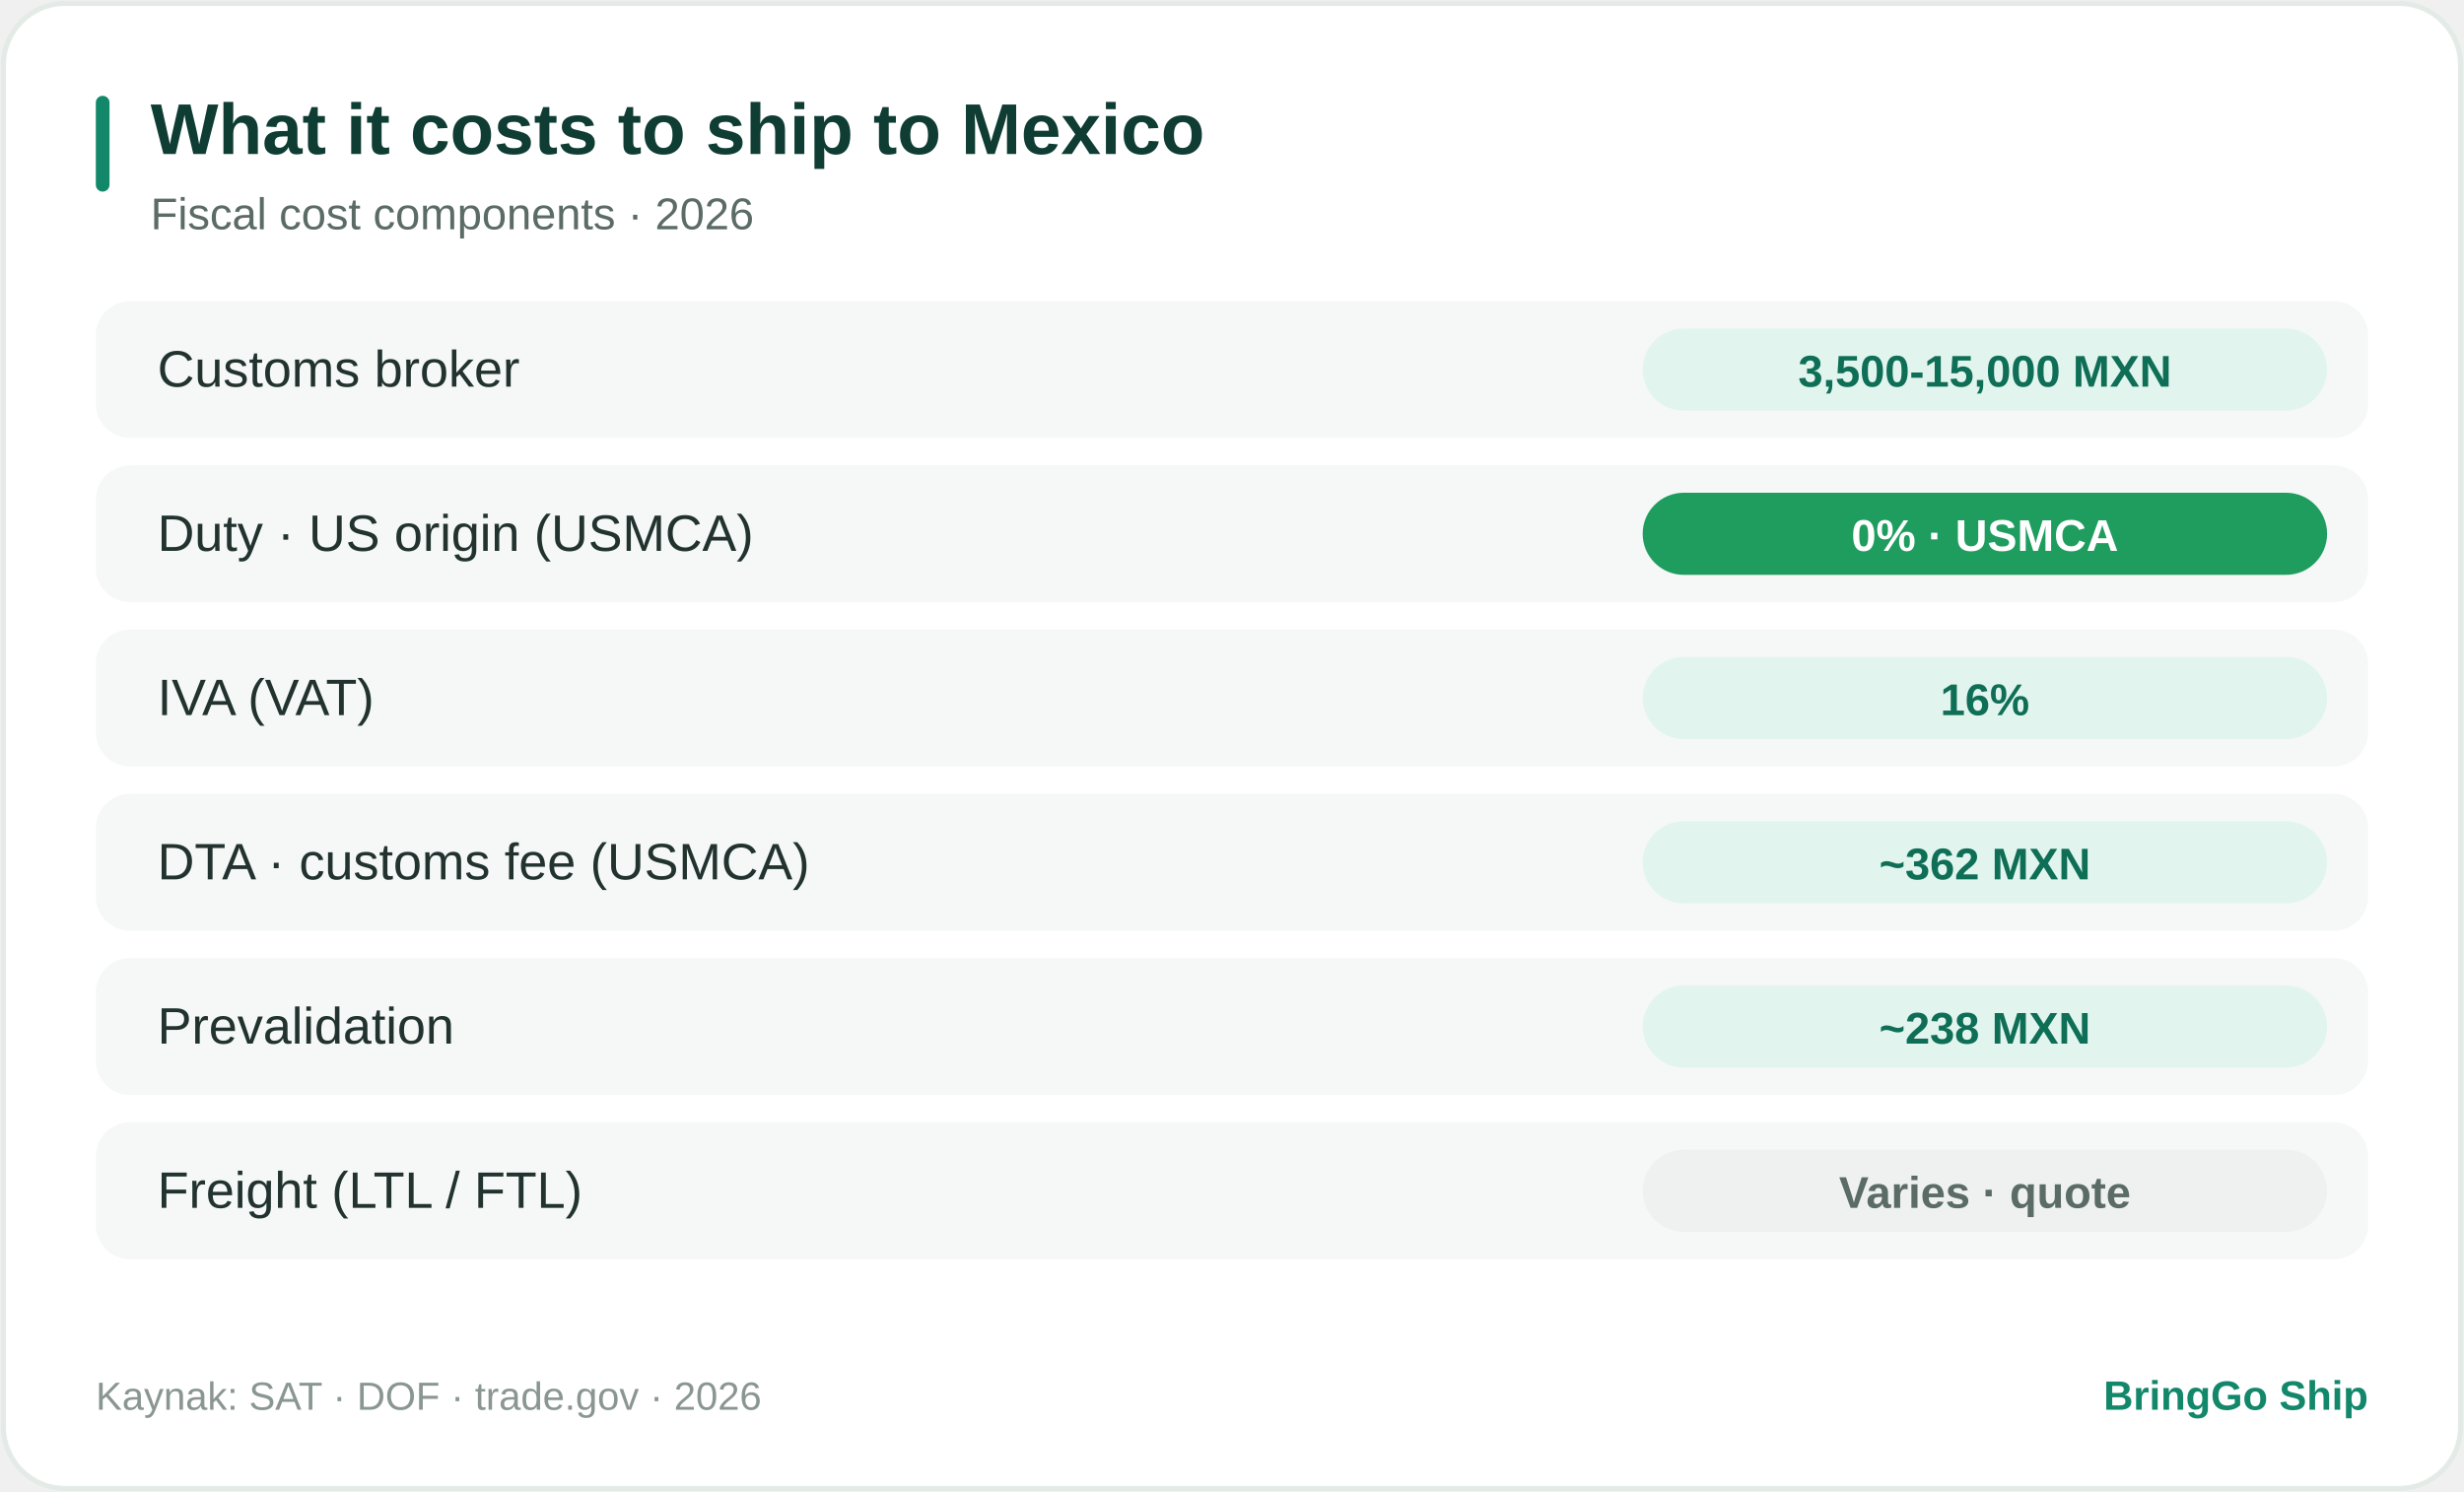
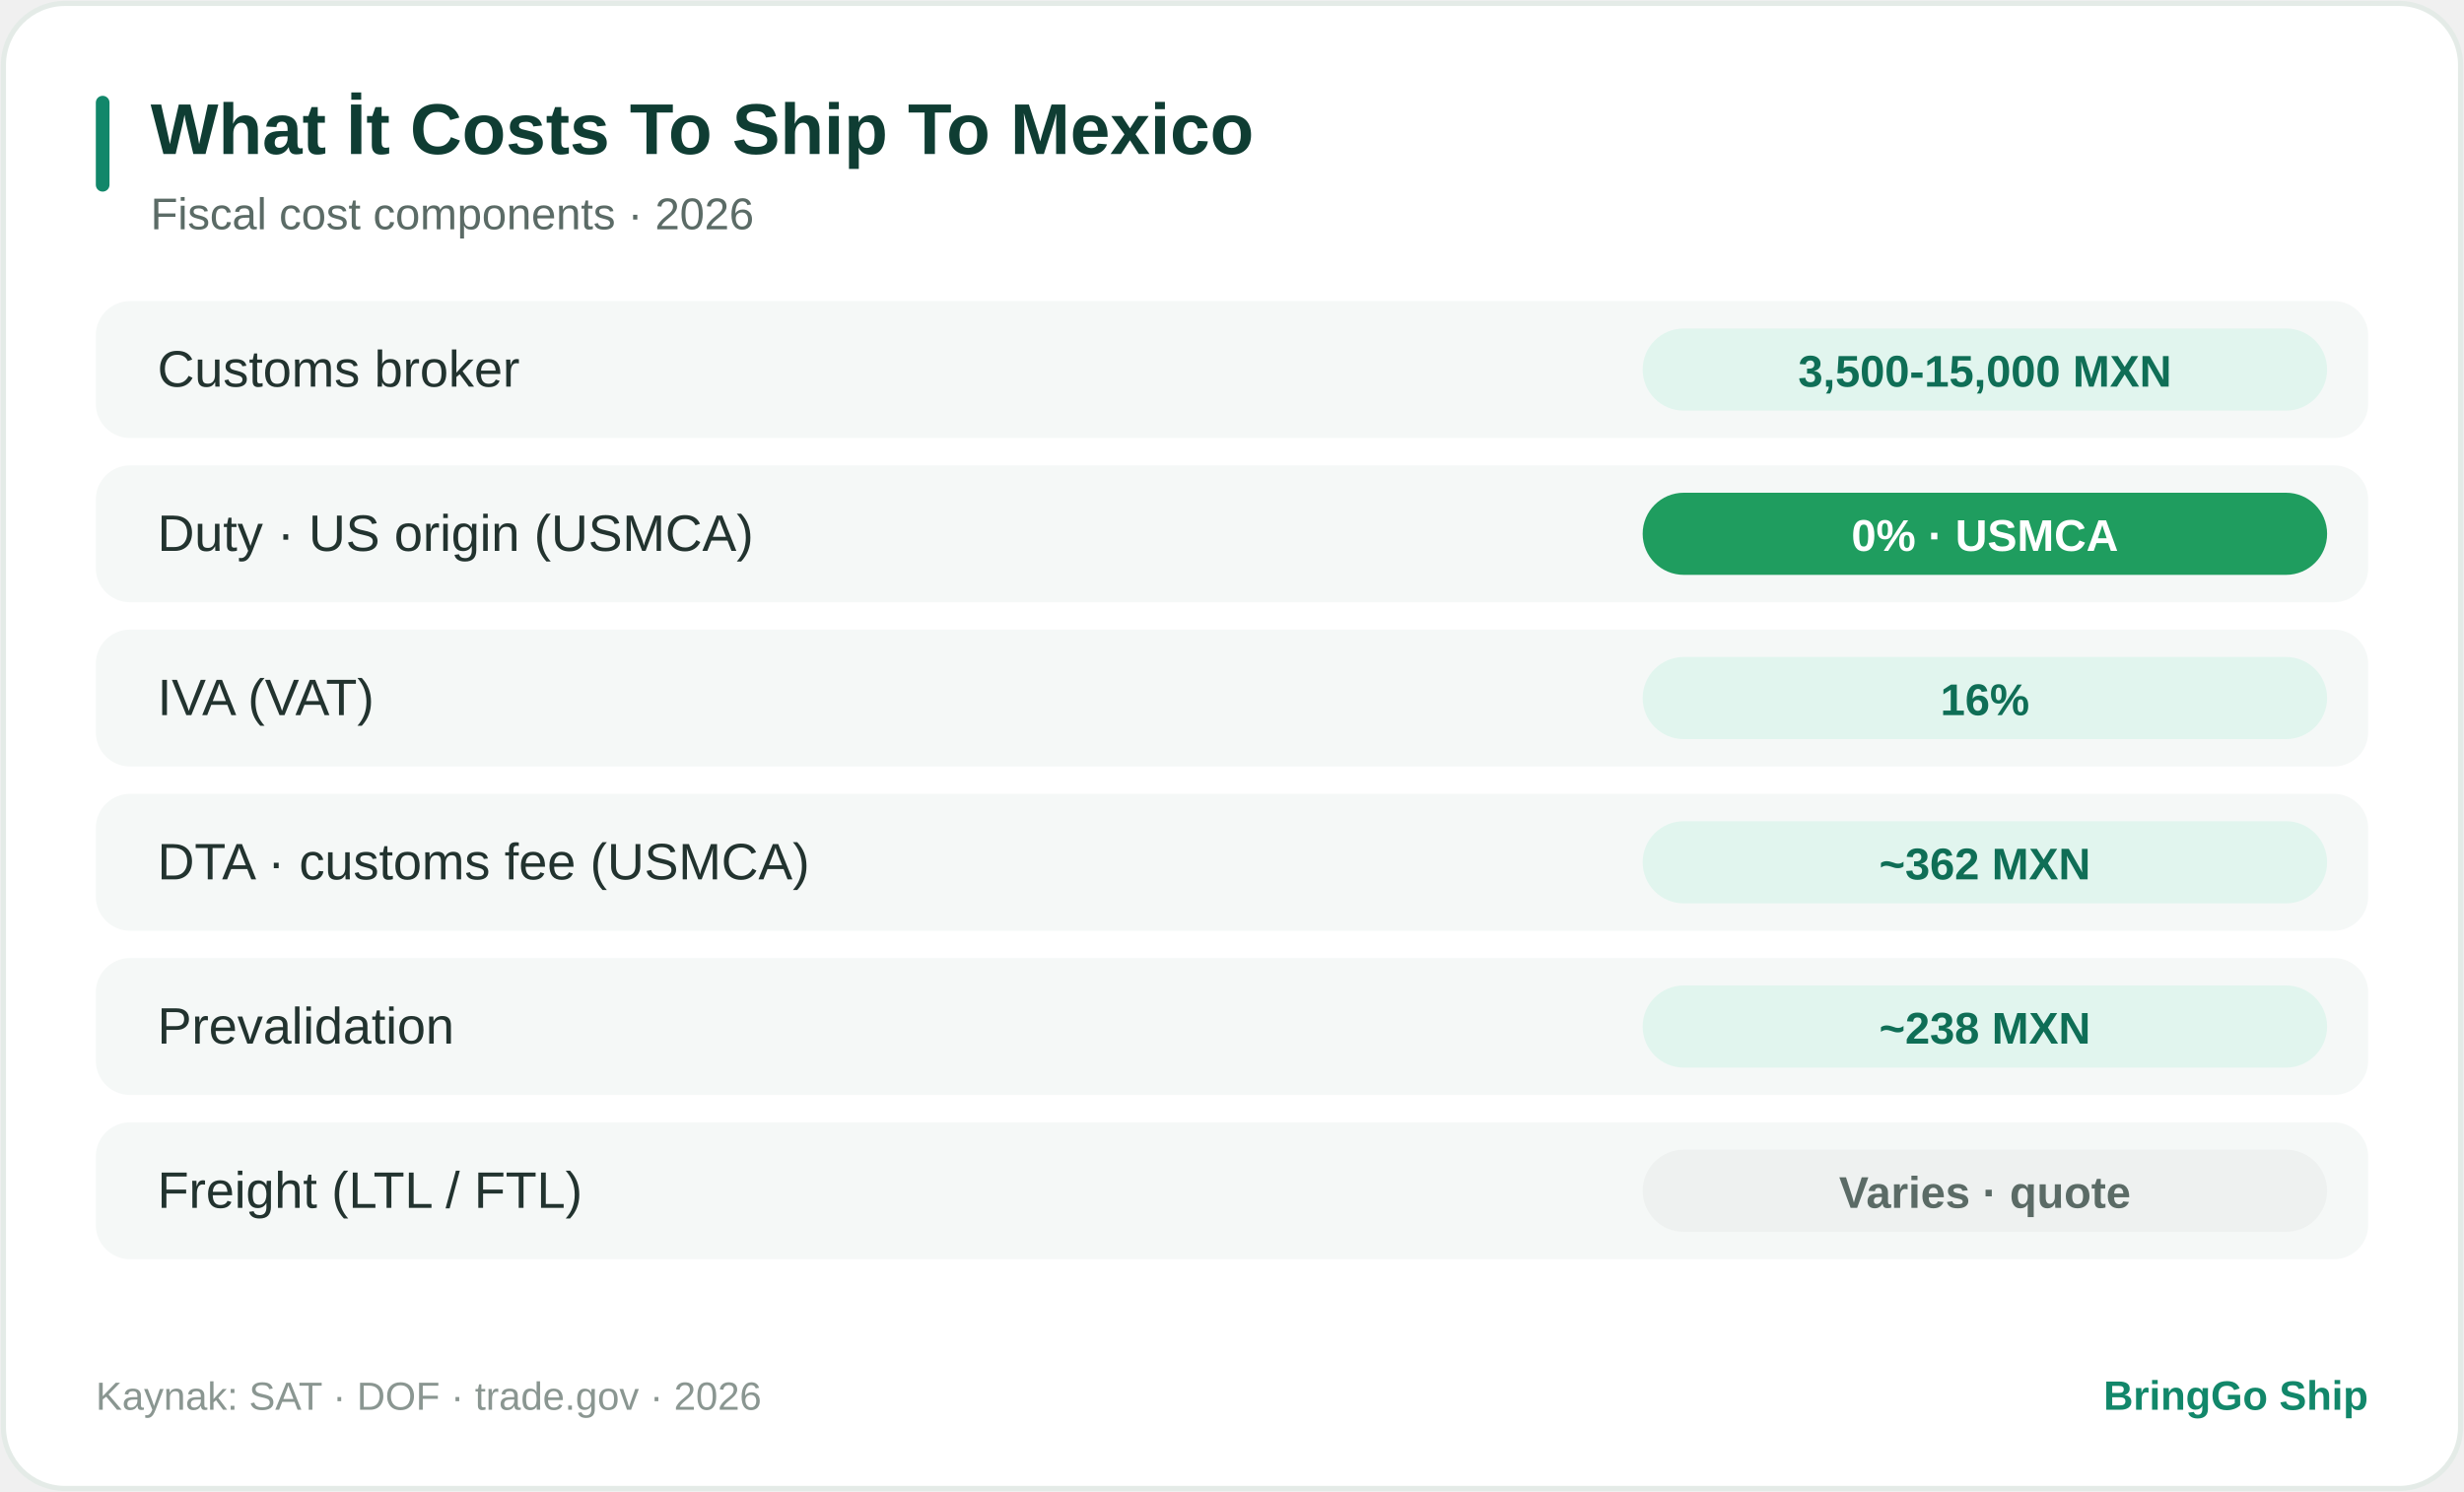
<svg xmlns="http://www.w3.org/2000/svg" width="720" height="436" viewBox="0 0 720 436" role="img">
  <style>
text{font-family:Arial,Helvetica,sans-serif}
.card{fill:#ffffff;stroke:#e4ebe7;stroke-width:1.5}
.row{fill:#f5f8f7}.pill{fill:#E1F5EE}.hi{fill:#1f9d5f}.mut{fill:#eef1f0}
.acc{fill:#12876A}.circ{fill:#12876A}.rd{fill:#fbe9e7}.am{fill:#fbf1dd}.tl{fill:#E1F5EE}.ln{stroke:#dbe6e1}
.tt{fill:#0F3D33;font-weight:bold}.ts{fill:#5b6b66}.tl2{fill:#22332f}
.tv{fill:#0F6E56;font-weight:bold}.tm{fill:#5b6b66;font-weight:bold}.tw{fill:#ffffff;font-weight:bold}
.tf{fill:#8a9691}.tb{fill:#12876A;font-weight:bold}.big{fill:#0F3D33;font-weight:bold}
.trd{fill:#a3392c;font-weight:bold}.tam{fill:#8a5a12;font-weight:bold}.ttl{fill:#0F6E56;font-weight:bold}
@media (prefers-color-scheme:dark){
.card{fill:#16211e;stroke:#2c3a35}
.row{fill:#1d2b27}.pill{fill:#123a2e}.hi{fill:#1f9d5f}.mut{fill:#28352f}
.acc{fill:#2fae7e}.circ{fill:#2fae7e}.rd{fill:#3a201c}.am{fill:#352a15}.tl{fill:#123a2e}
.tt{fill:#d7f2e6}.ts{fill:#8fa79d}.tl2{fill:#cfe0d9}
.tv{fill:#6fe0b0}.tm{fill:#9db3a9}.tw{fill:#ffffff}
.tf{fill:#6d8279}.tb{fill:#57d3a3}.big{fill:#d7f2e6}
.trd{fill:#f0a99e}.tam{fill:#e6c281}.ttl{fill:#6fe0b0}.ln{stroke:#31423c}}
</style>
  <rect x="1" y="1" width="718" height="434" rx="18" class="card" />
  <rect x="28" y="28" width="4" height="28" rx="2" class="acc" />
-   <text x="44" y="45" font-size="21" class="tt">What it costs to ship to Mexico</text>
+   <text x="44" y="45" font-size="21" class="tt">What İt Costs To Ship To Mexico</text>
  <text x="44" y="67" font-size="13" class="ts">Fiscal cost components · 2026</text>
  <g transform="translate(0,88)">
    <rect x="28" y="0" width="664" height="40" rx="10" class="row" />
    <text x="46" y="25" font-size="15" class="tl2">Customs broker</text>
    <rect x="480" y="8" width="200" height="24" rx="12" class="pill" />
    <text x="580" y="25" text-anchor="middle" font-size="13" class="tv">3,500-15,000 MXN</text>
    <rect x="28" y="48" width="664" height="40" rx="10" class="row" />
    <text x="46" y="73" font-size="15" class="tl2">Duty · US origin (USMCA)</text>
    <rect x="480" y="56" width="200" height="24" rx="12" class="hi" />
    <text x="580" y="73" text-anchor="middle" font-size="13" class="tw">0% · USMCA</text>
    <rect x="28" y="96" width="664" height="40" rx="10" class="row" />
    <text x="46" y="121" font-size="15" class="tl2">IVA (VAT)</text>
    <rect x="480" y="104" width="200" height="24" rx="12" class="pill" />
    <text x="580" y="121" text-anchor="middle" font-size="13" class="tv">16%</text>
    <rect x="28" y="144" width="664" height="40" rx="10" class="row" />
    <text x="46" y="169" font-size="15" class="tl2">DTA · customs fee (USMCA)</text>
    <rect x="480" y="152" width="200" height="24" rx="12" class="pill" />
    <text x="580" y="169" text-anchor="middle" font-size="13" class="tv">~362 MXN</text>
    <rect x="28" y="192" width="664" height="40" rx="10" class="row" />
    <text x="46" y="217" font-size="15" class="tl2">Prevalidation</text>
    <rect x="480" y="200" width="200" height="24" rx="12" class="pill" />
    <text x="580" y="217" text-anchor="middle" font-size="13" class="tv">~238 MXN</text>
    <rect x="28" y="240" width="664" height="40" rx="10" class="row" />
    <text x="46" y="265" font-size="15" class="tl2">Freight (LTL / FTL)</text>
    <rect x="480" y="248" width="200" height="24" rx="12" class="mut" />
    <text x="580" y="265" text-anchor="middle" font-size="13" class="tm">Varies · quote</text>
  </g>
  <text x="28" y="412" font-size="11.5" class="tf">Kaynak: SAT · DOF · trade.gov · 2026</text>
  <text x="692" y="412" text-anchor="end" font-size="12" class="tb">BringGo Ship</text>
</svg>
